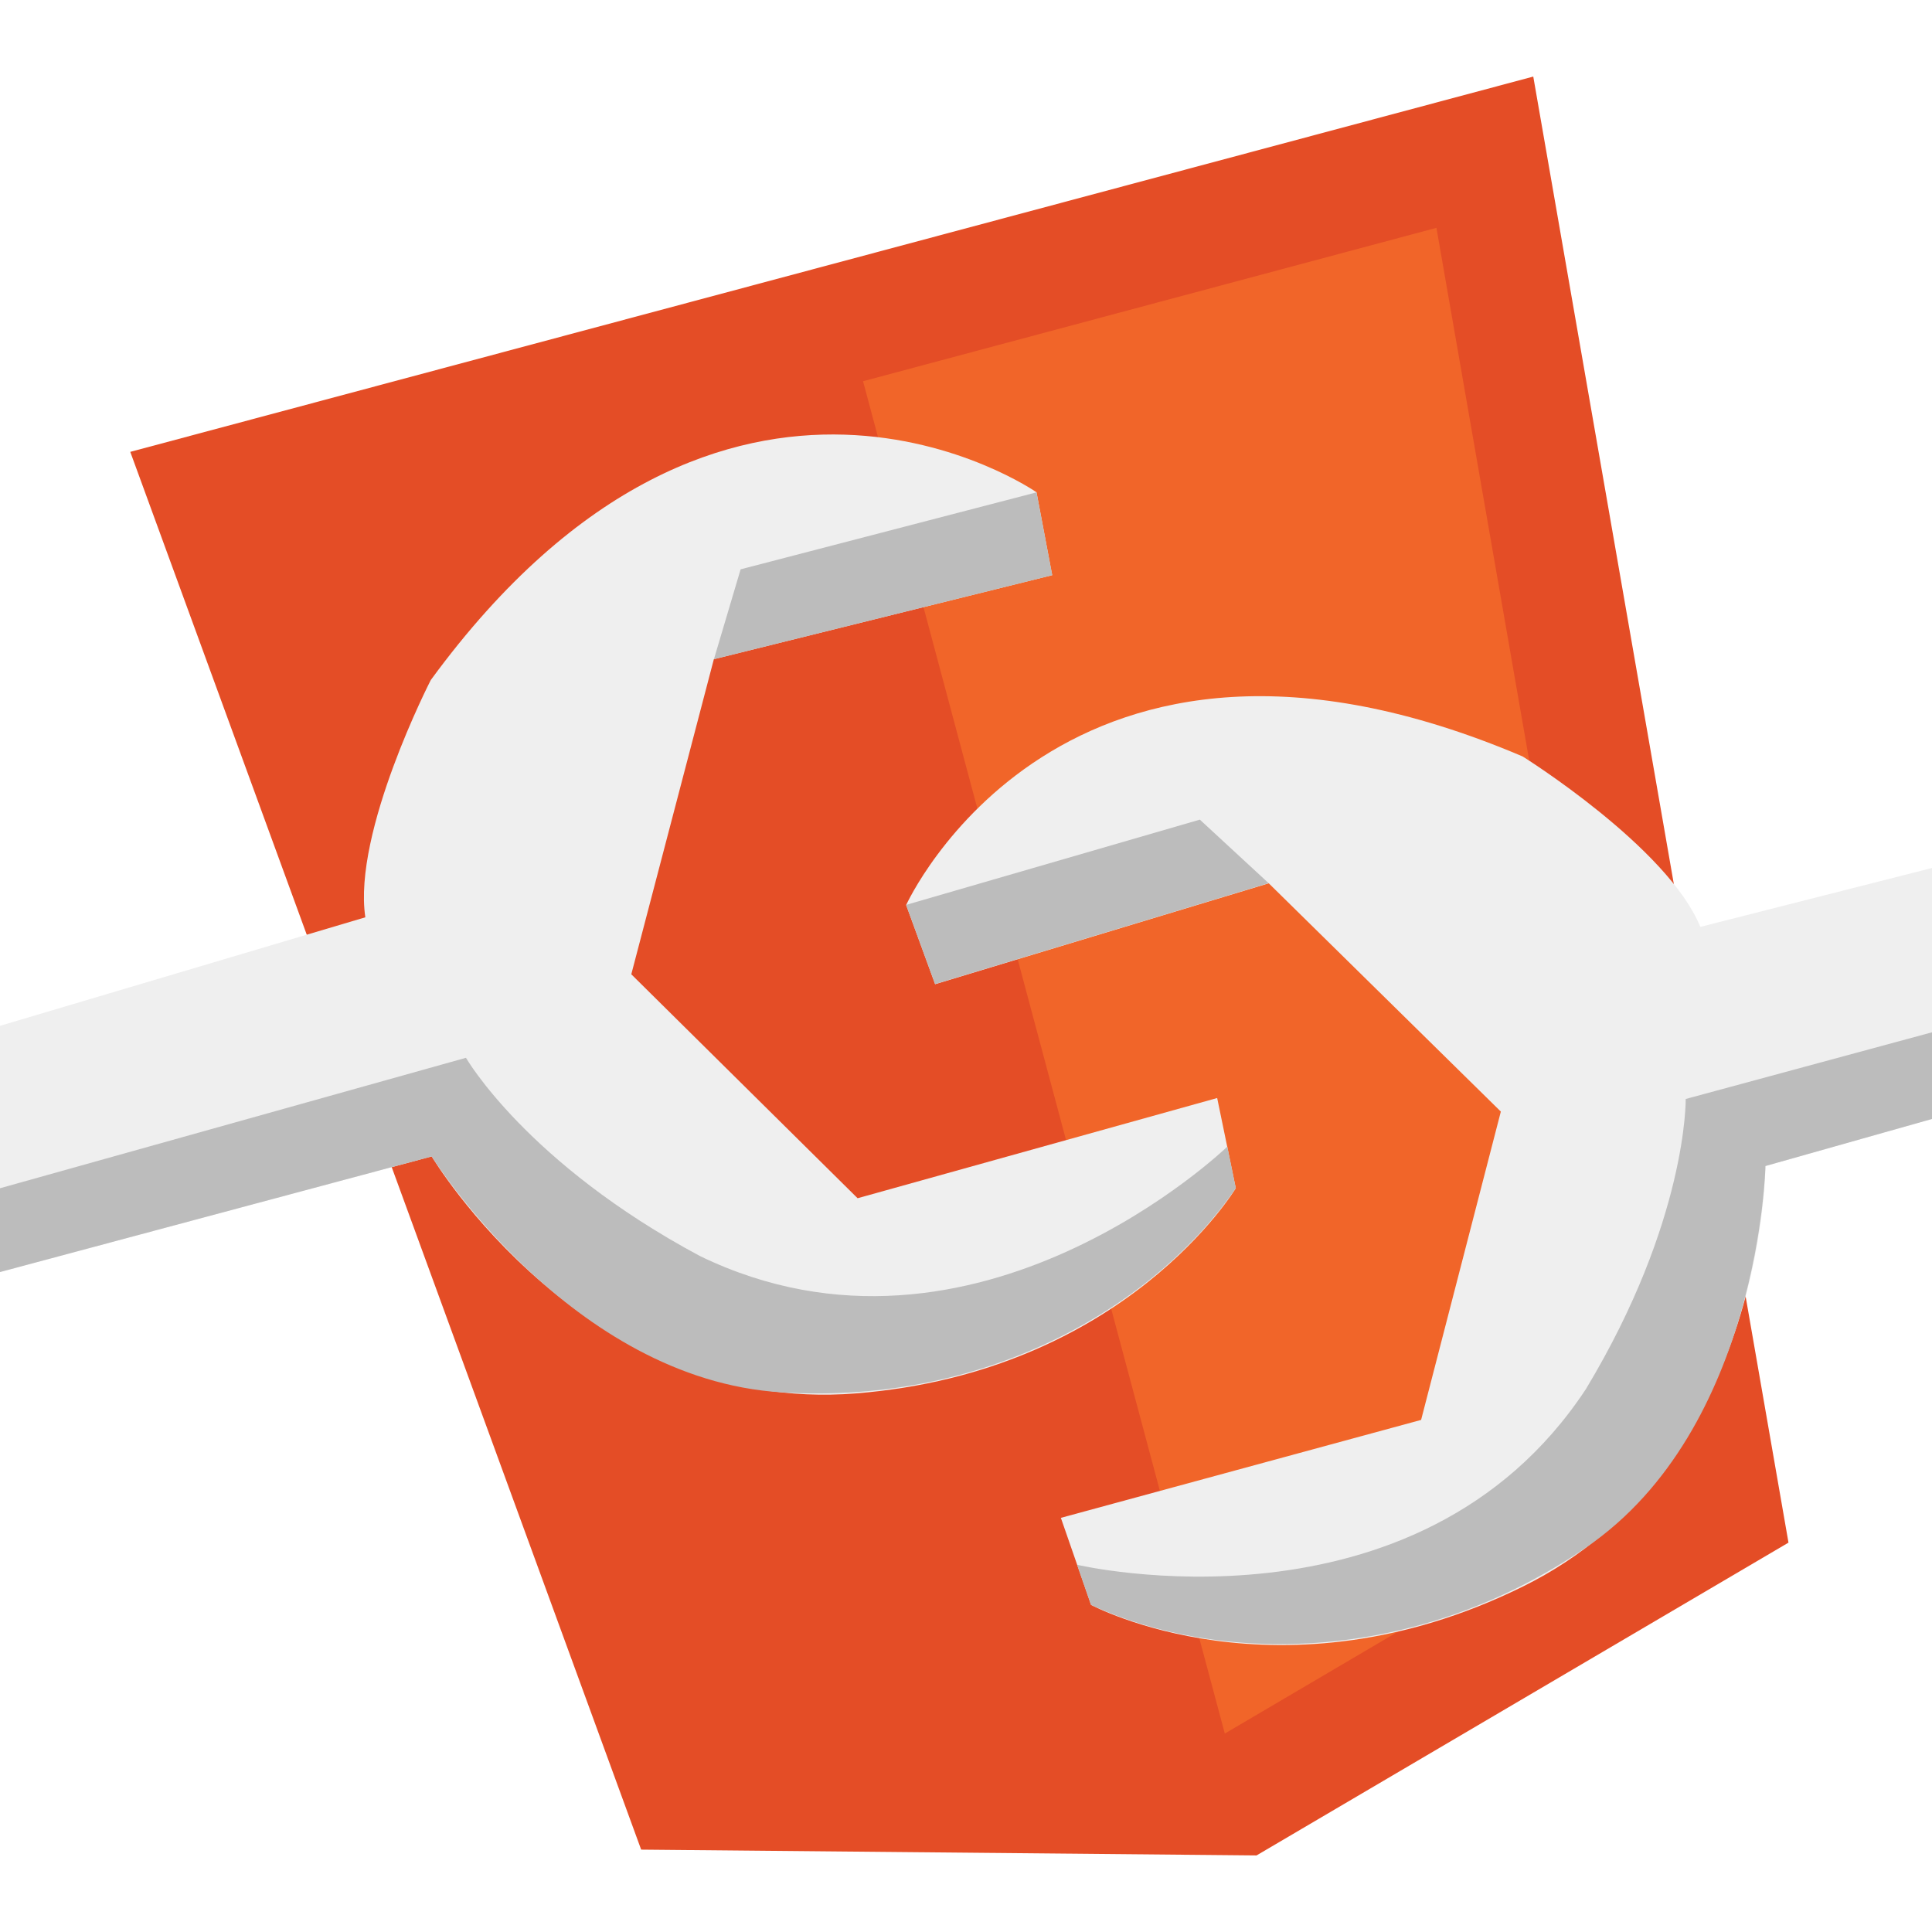
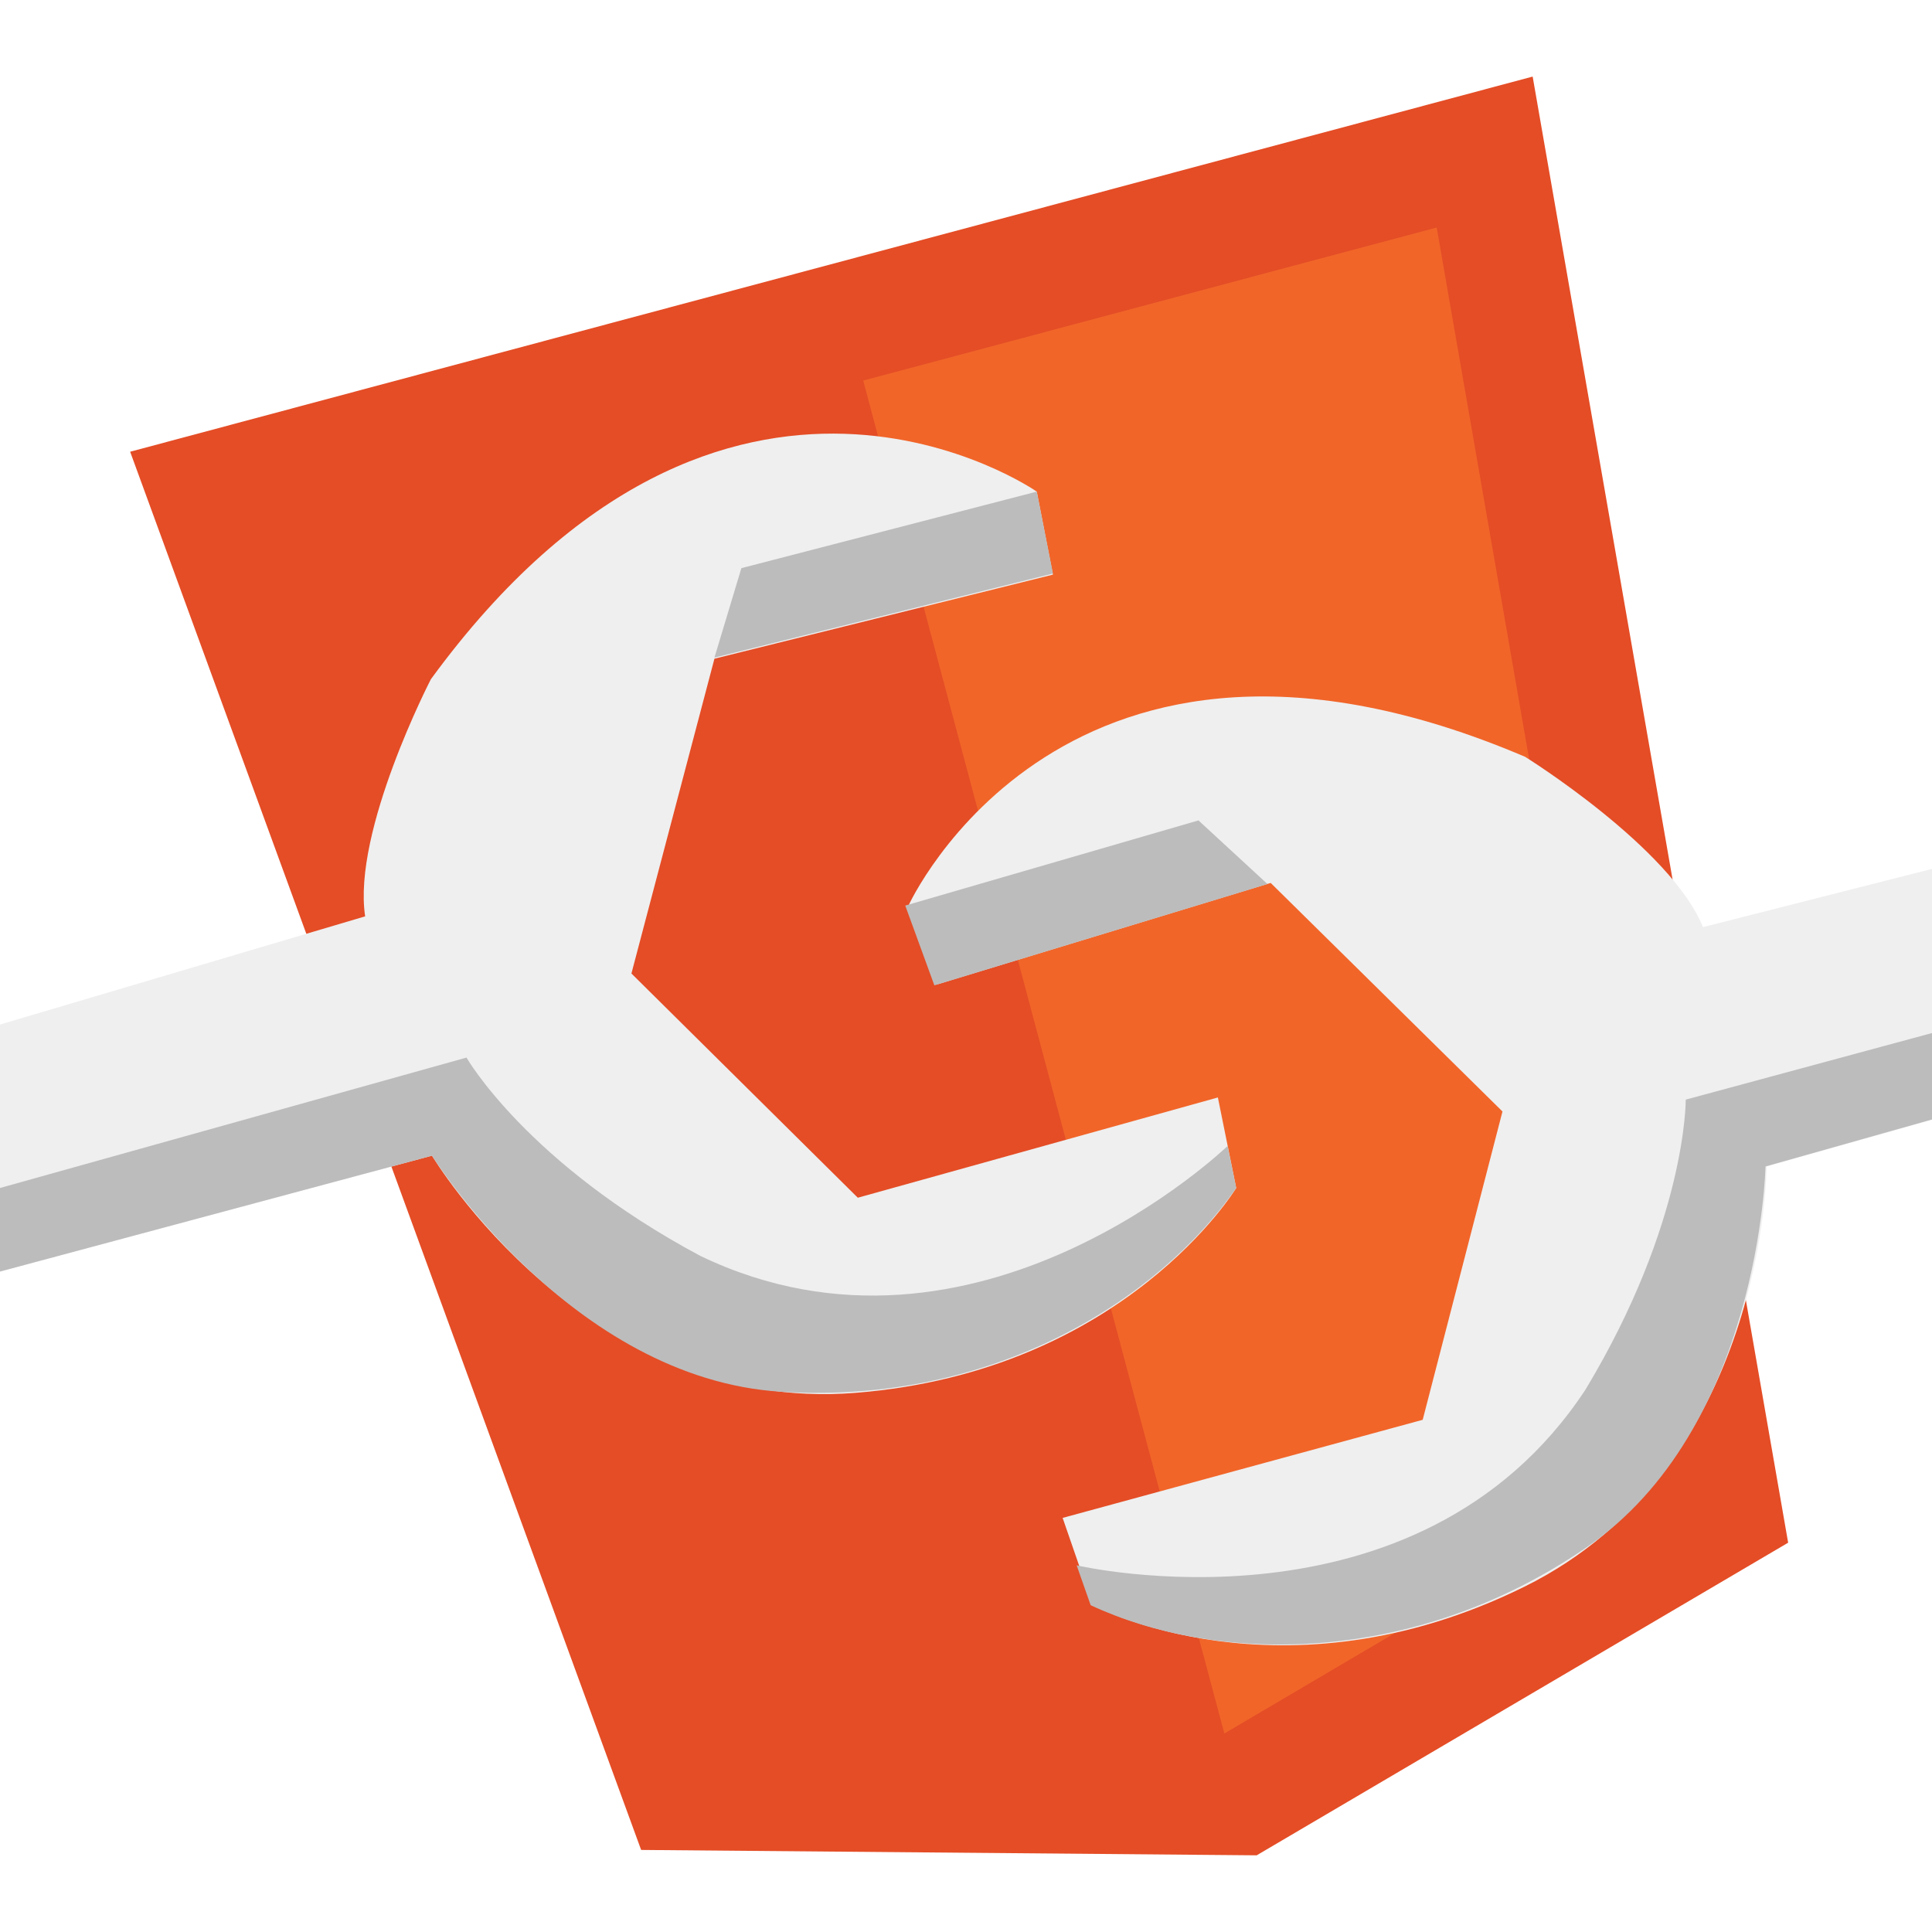
- <svg xmlns="http://www.w3.org/2000/svg" width="256" height="256" viewBox="0 0 256 256" overflow="visible" id="svg2" version="1.1" style="overflow:visible">
-   <defs id="defs18" />
-   <g id="g2997" transform="matrix(1.428446,0,0,1.428446,-36.46529,-119.6997)">
-     <path style="fill:#e44d26" id="path4" d="m 85.003,255.372 -47.391,-129.659 130.145,-34.813 23.674,135.994 -49.344,29.016 z" />
-     <path style="fill:#f16529" id="path6" d="m 139.144,244.605 39.867,-23.457 -20.236,-116.216 -53.189,14.229 z" />
-     <path style="fill:#efefef" id="path8" d="m 229.654,157.979 6.064,20.864 -46.424,13.117 c 0,0 0,27.922 -22.529,39.022 -22.527,11.101 -40.027,1.688 -40.027,1.688 l -2.802,-8.074 33.417,-9.086 7.396,-28.6 -21.529,-21.176 -30.948,9.36 -2.687,-7.345 c 0,0 14.46,-31.959 57.186,-13.782 0,0 13.463,8.401 16.482,15.81 l 46.401,-11.798 z m 6.064,-1.567 7.397,-2.131 5.951,21.306 -7.742,2.348 z" />
-     <path style="fill:#bcbcbc" id="path10" d="m 238.324,155.471 4.791,-1.19 5.951,21.306 -7.742,2.348 -2.028,-7.134 3.09,-1.209 z m -13.789,3.813 5.119,-1.305 6.064,20.864 -46.424,13.117 c 0,0 -0.5,24.363 -16.656,35.395 -16.129,11.023 -34.307,10.691 -45.906,5.316 l -1.293,-3.723 c 0,0 31.568,7.422 47.199,-16.297 9.426,-15.637 9.26,-26.911 9.26,-26.911 l 46.584,-12.611 -3.947,-13.845 z m -114.956,8.452 27.249,-7.908 6.38,5.893 -30.942,9.36 z" />
-     <path style="fill:#efefef" id="path12" d="m 13.516,182.523 5.47,21.024 46.586,-12.477 c 0,0 14.294,23.98 39.336,21.983 25.049,-1.996 35.254,-19.034 35.254,-19.034 l -1.727,-8.368 -33.354,9.296 -20.993,-20.774 7.658,-29.228 31.384,-7.793 -1.453,-7.69 c 0,0 -28.772,-20.059 -56.188,17.416 0,0 -7.256,14.102 -6.072,22.01 l -45.901,13.635 z m -6.008,1.76 -7.448,1.951 5.791,21.344 7.857,-1.939 z" />
-     <path style="fill:#bcbcbc" id="path14" d="m 4.789,184.8 -4.729,1.434 5.791,21.344 7.857,-1.939 -1.901,-7.173 -3.288,0.545 z m 13.807,-3.775 -5.08,1.498 5.47,21.024 46.586,-12.477 c 0,0 12.905,20.666 32.426,21.882 19.502,1.203 34.941,-8.369 42.164,-18.933 l -0.787,-3.858 c 0,0 -23.334,22.535 -48.907,10.154 -16.098,-8.611 -21.716,-18.395 -21.716,-18.395 l -46.483,13.014 -3.673,-13.909 z m 103.081,-51.556 -27.448,7.14 -2.476,8.337 31.383,-7.793 z" />
+ <svg xmlns="http://www.w3.org/2000/svg" width="256" height="256" viewBox="0 0 256 256" overflow="visible" version="1.1">
+   <style>
+ .s0{fill:#efefef;}
+ .s1{fill:#bcbcbc;}
+ </style>
+   <g transform="matrix(1.428446,0,0,1.428446,-36.46529,-119.6997)">
+     <path d="m85 255.4-47.4-129.7 130.1-34.8 23.7 136-49.3 29z" fill="#e44d26" />
+     <path d="m139.1 244.6 39.9-23.5-20.2-116.2-53.2 14.2z" fill="#f16529" />
+     <path d="m229.7 158 6.1 20.9-46.4 13.1c0 0 0 27.9-22.5 39-22.5 11.1-40 1.7-40 1.7l-2.8-8.1 33.4-9.1 7.4-28.6-21.5-21.2-30.9 9.4-2.7-7.3c0 0 14.5-32 57.2-13.8 0 0 13.5 8.4 16.5 15.8l46.4-11.8zm6.1-1.6 7.4-2.1 6 21.3-7.7 2.3z" fill="#efefef" />
+     <path d="m238.3 155.5 4.8-1.2 6 21.3-7.7 2.3-2-7.1 3.1-1.2zm-13.8 3.8 5.1-1.3 6.1 20.9-46.4 13.1c0 0-0.5 24.4-16.7 35.4-16.1 11-34.3 10.7-45.9 5.3l-1.3-3.7c0 0 31.6 7.4 47.2-16.3 9.4-15.6 9.3-26.9 9.3-26.9l46.6-12.6-3.9-13.8zm-115 8.5 27.2-7.9 6.4 5.9-30.9 9.4z" fill="#bcbcbc" />
+     <path d="m13.5 182.5 5.5 21 46.6-12.5c0 0 14.3 24 39.3 22 25-2 35.3-19 35.3-19l-1.7-8.4-33.4 9.3-21-20.8 7.7-29.2 31.4-7.8-1.5-7.7c0 0-28.8-20.1-56.2 17.4 0 0-7.3 14.1-6.1 22l-45.9 13.6zm-6 1.8-7.4 2 5.8 21.3 7.9-1.9z" fill="#efefef" />
+     <path d="m4.8 184.8-4.7 1.4 5.8 21.3 7.9-1.9-1.9-7.2-3.3 0.5zm13.8-3.8-5.1 1.5 5.5 21 46.6-12.5c0 0 12.9 20.7 32.4 21.9 19.5 1.2 34.9-8.4 42.2-18.9l-0.8-3.9c0 0-23.3 22.5-48.9 10.2-16.1-8.6-21.7-18.4-21.7-18.4l-46.5 13-3.7-13.9zm103.1-51.6-27.4 7.1-2.5 8.3 31.4-7.8z" fill="#bcbcbc" />
  </g>
</svg>
